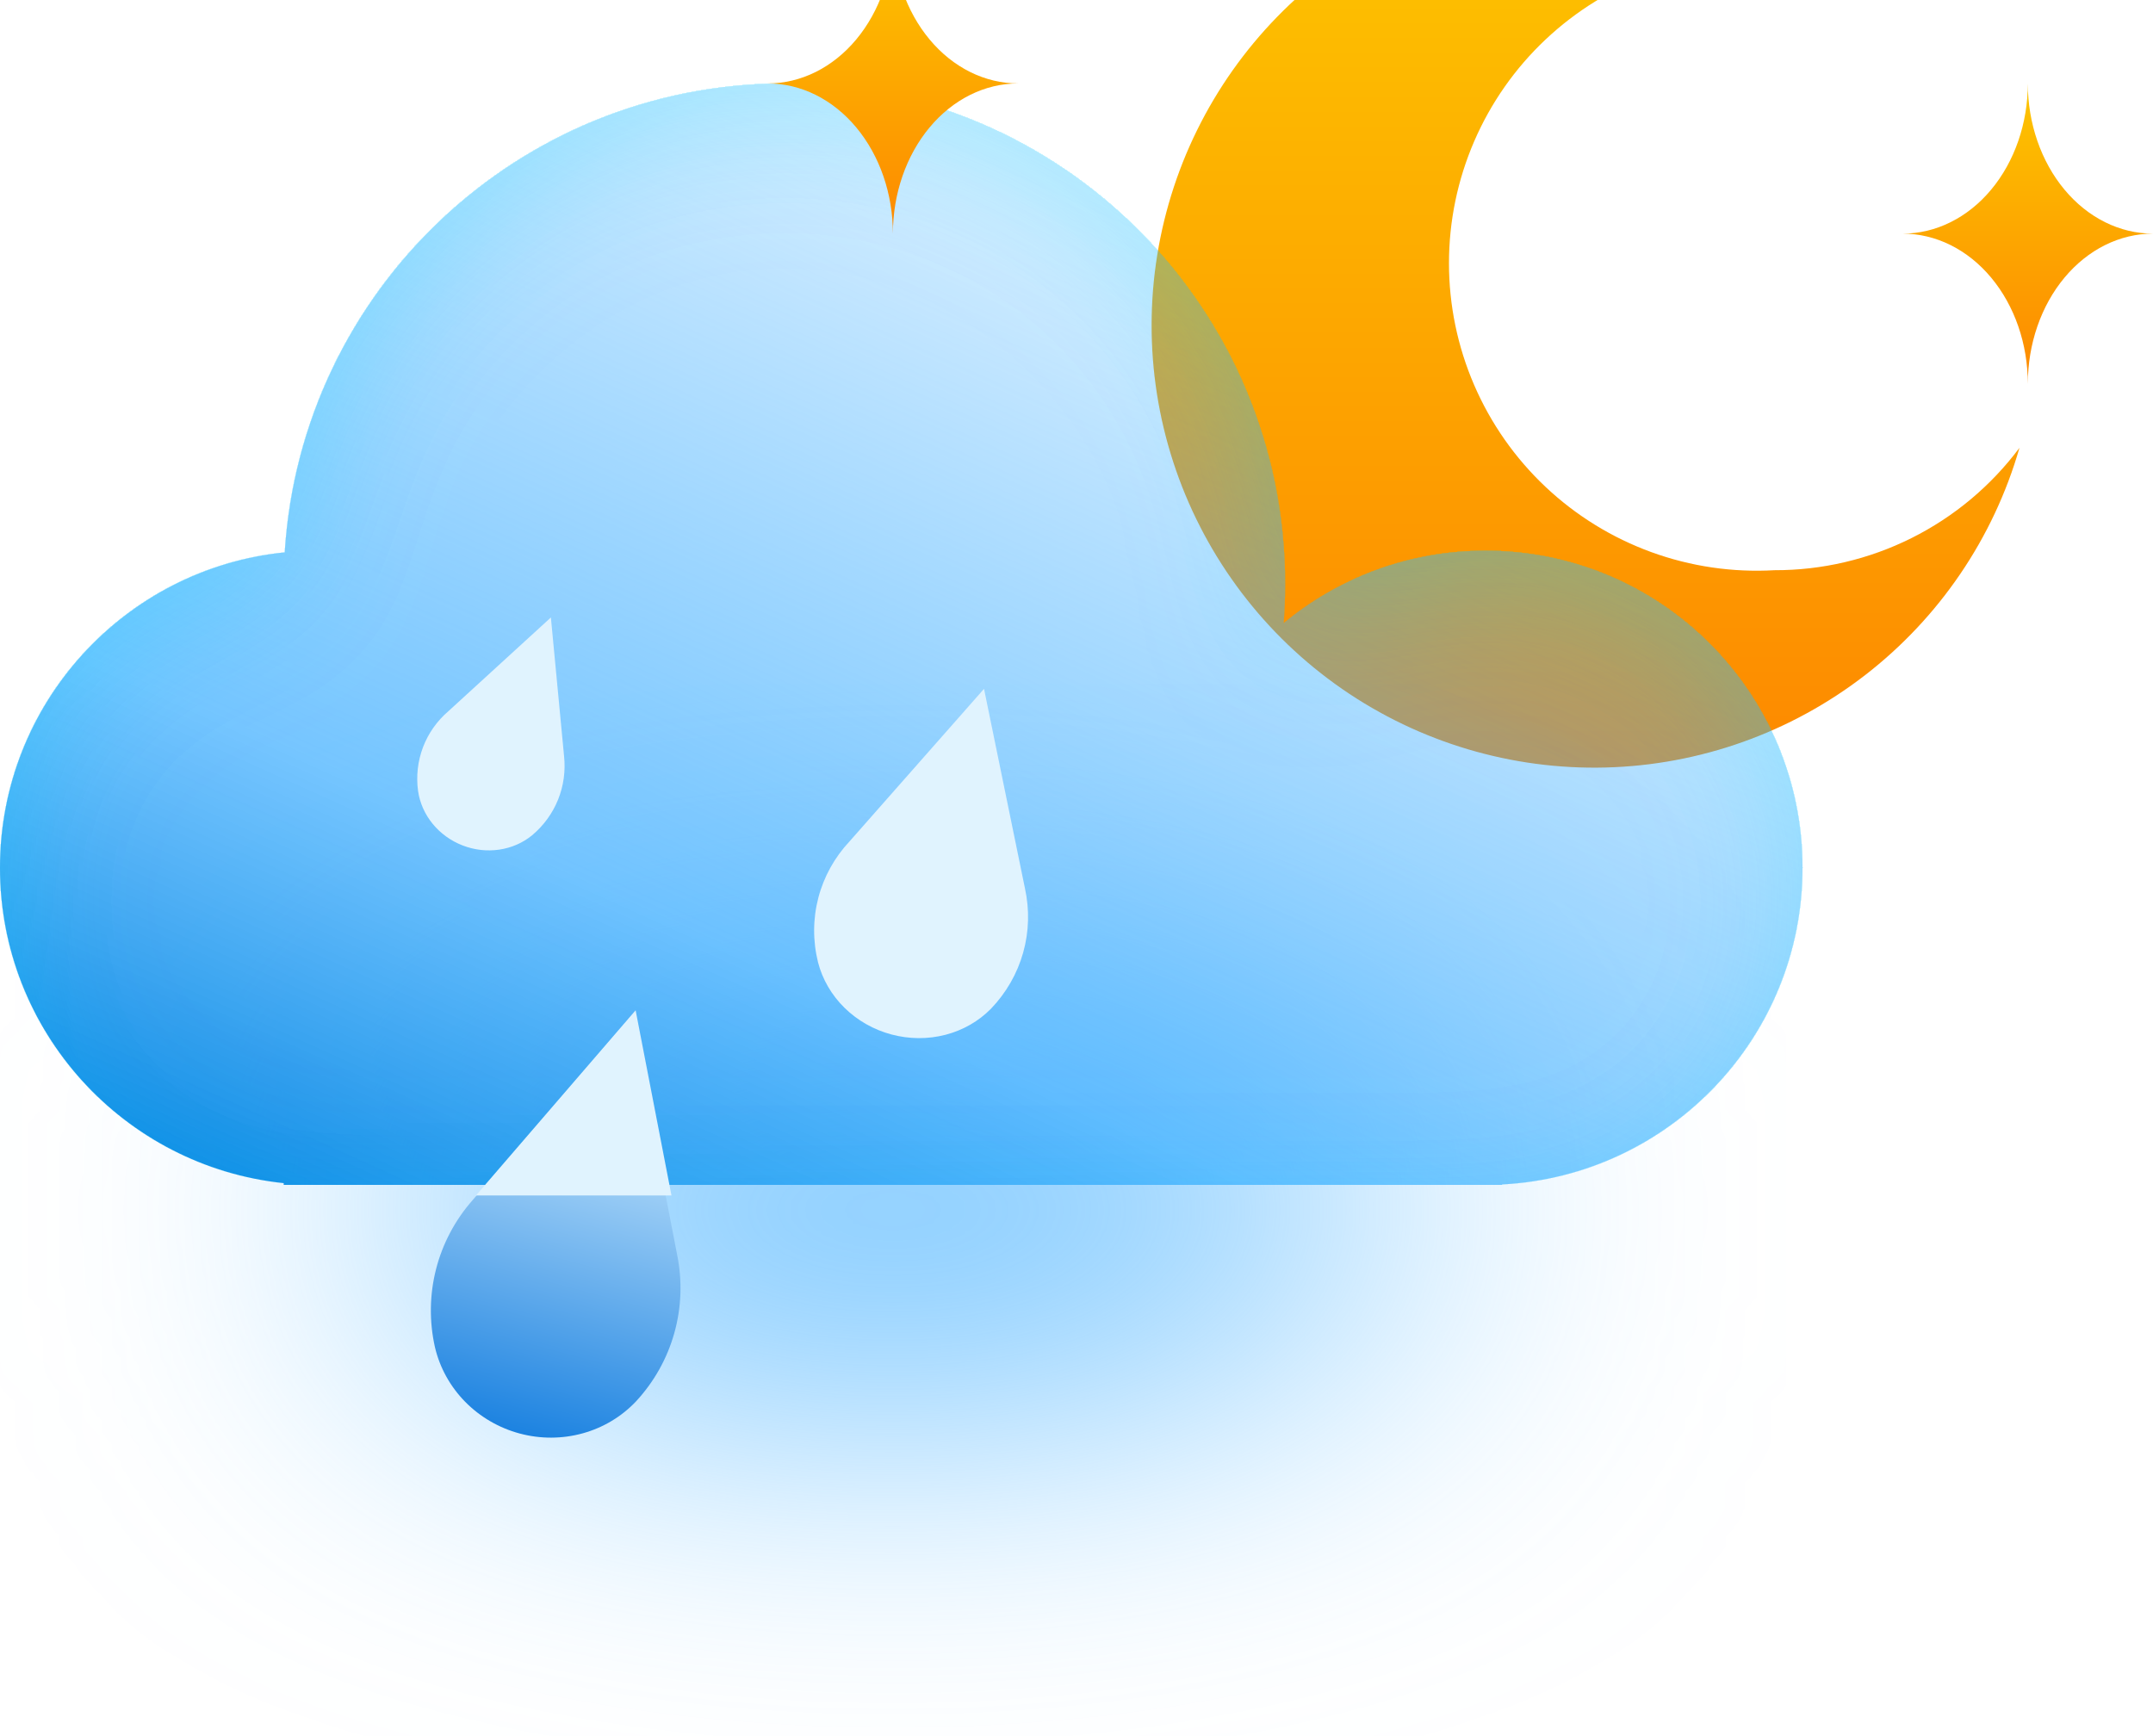
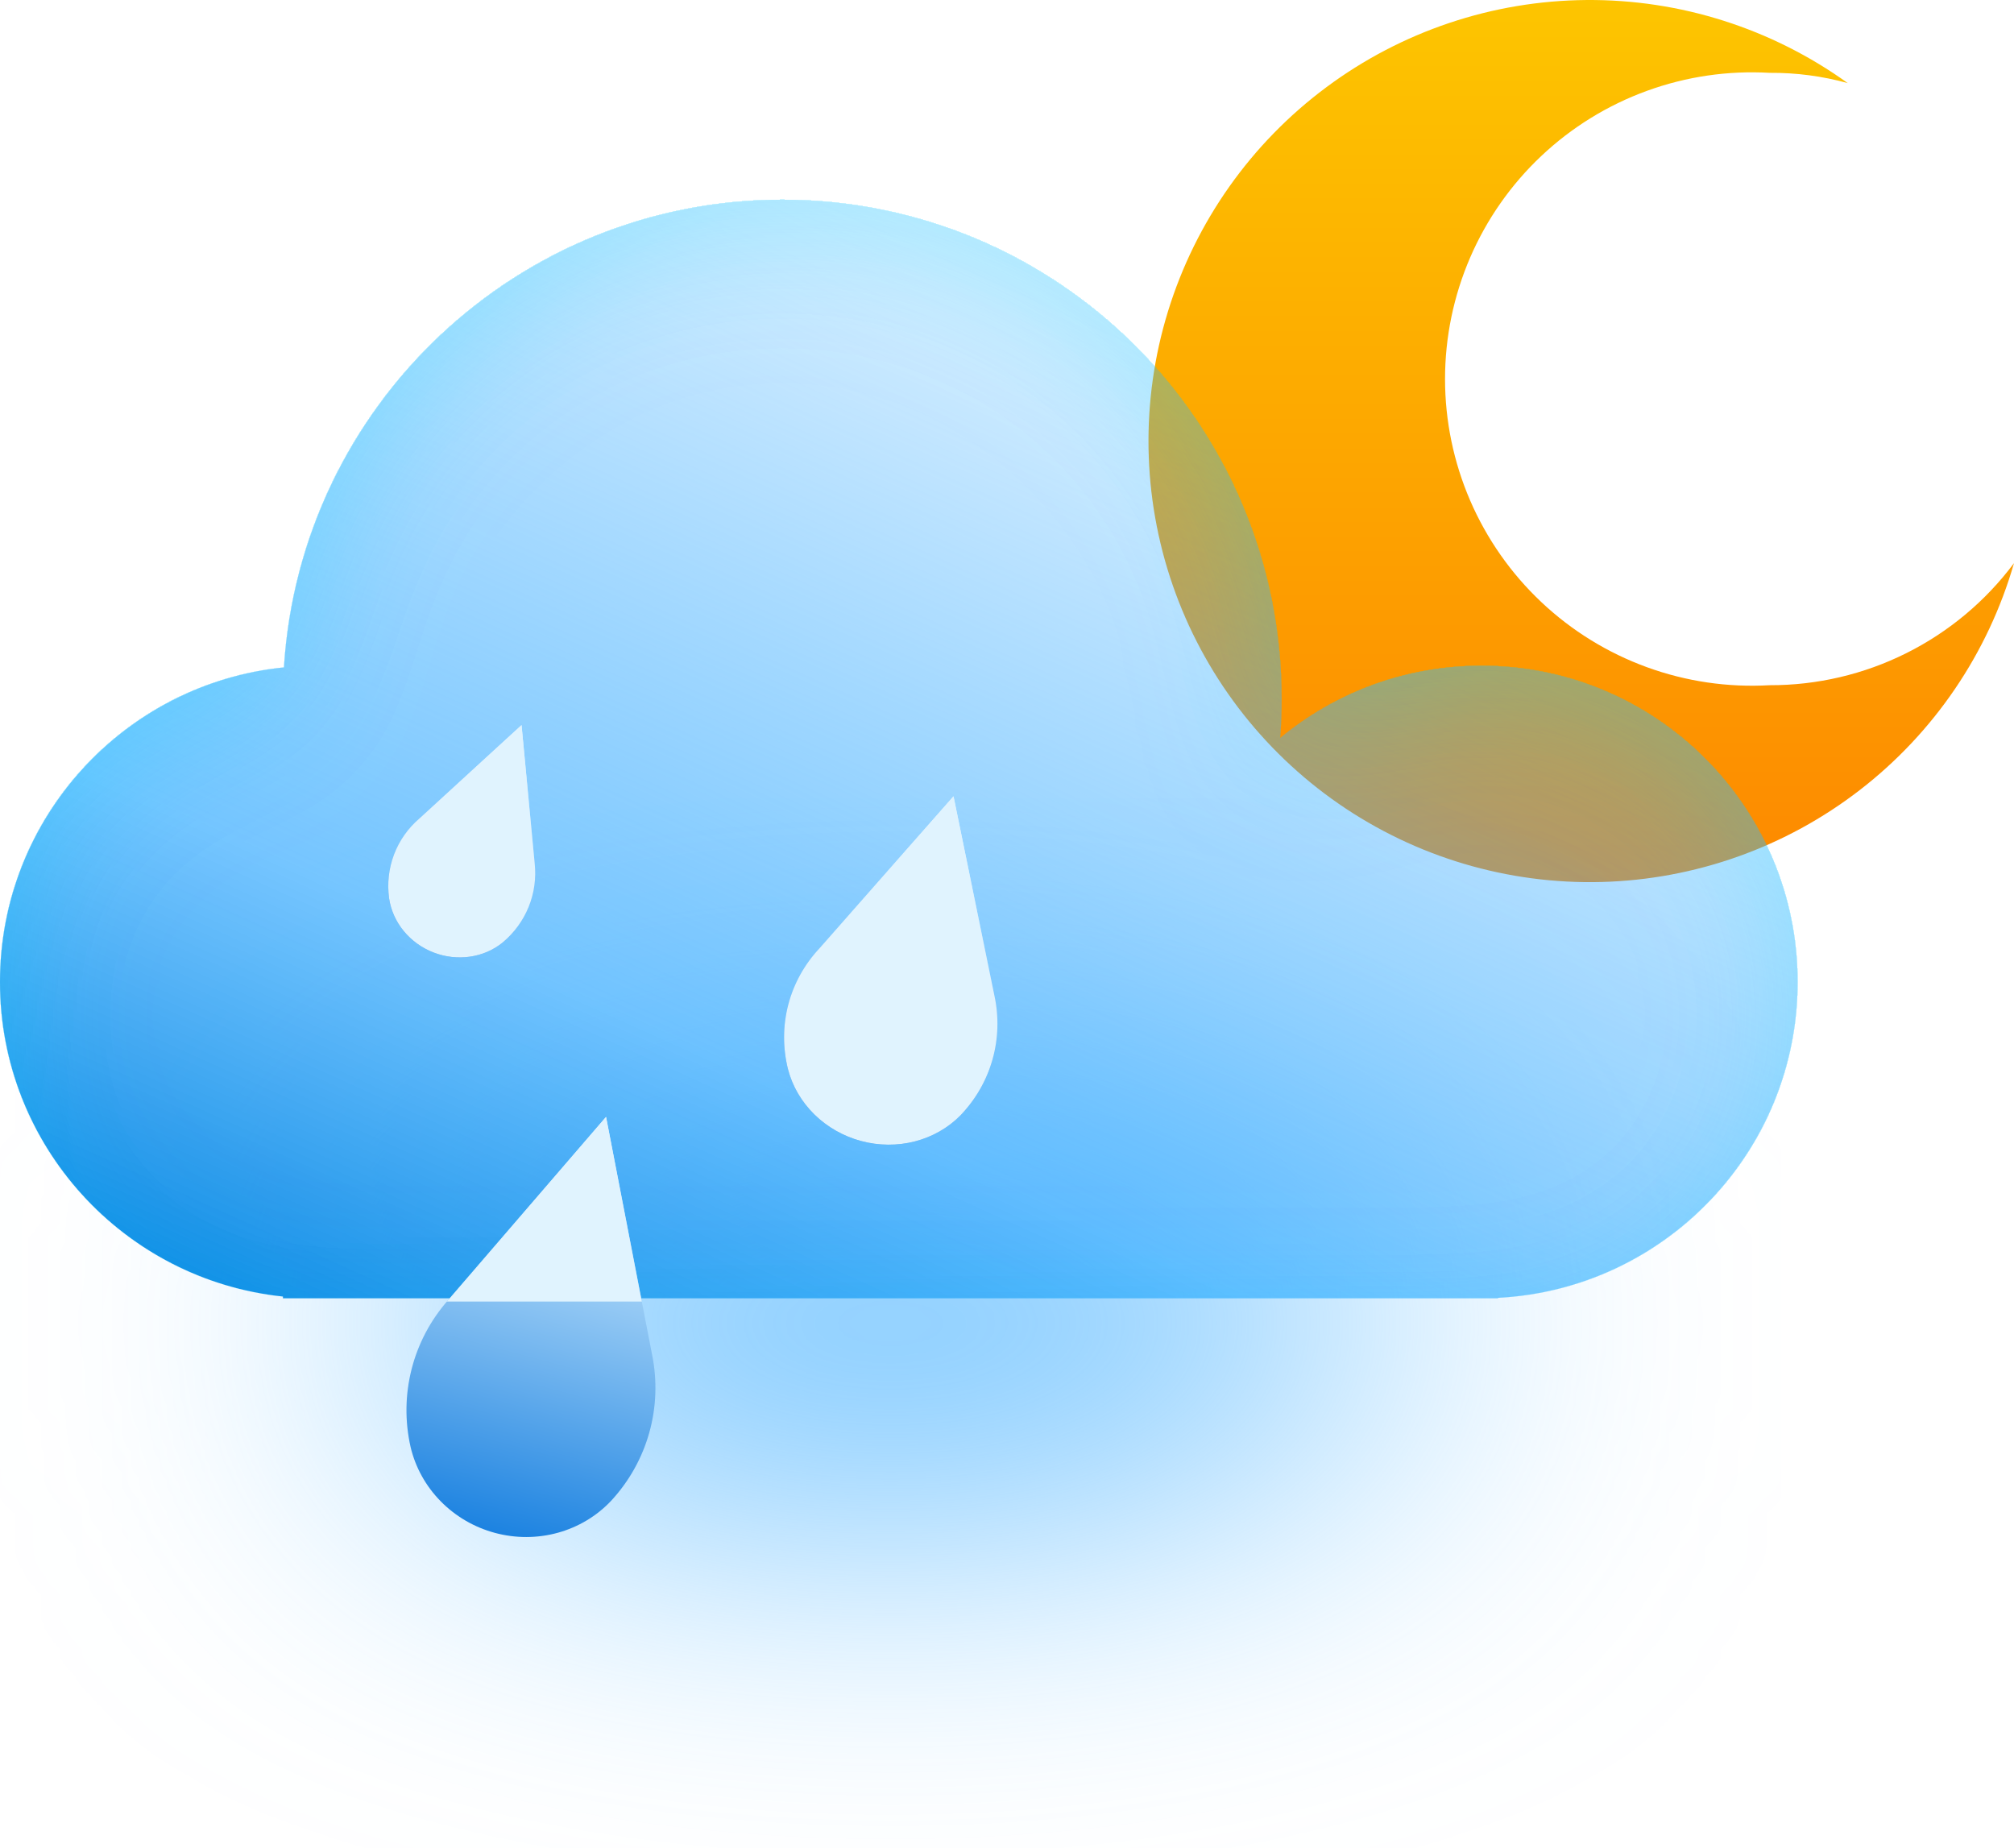
- <svg xmlns="http://www.w3.org/2000/svg" width="129" height="104" viewBox="0 0 129 104" fill="none">
-   <path d="M106.323 34.168C103.816 34.313 101.305 33.945 98.946 33.086C96.586 32.227 94.427 30.895 92.601 29.173C90.774 27.45 89.32 25.373 88.325 23.069C87.331 20.765 86.817 18.282 86.817 15.772C86.817 13.262 87.331 10.779 88.325 8.475C89.32 6.17 90.774 4.093 92.601 2.371C94.427 0.648 96.586 -0.683 98.946 -1.542C101.305 -2.401 103.816 -2.769 106.323 -2.624C107.906 -2.636 109.483 -2.428 111.01 -2.008C106.438 -5.296 100.936 -7.045 95.303 -6.999C89.67 -6.954 84.198 -5.117 79.68 -1.754C75.162 1.608 71.832 6.321 70.174 11.701C68.517 17.081 68.616 22.849 70.459 28.168C72.302 33.488 75.792 38.083 80.423 41.288C85.055 44.492 90.587 46.139 96.218 45.991C101.85 45.842 107.287 43.905 111.743 40.461C116.199 37.017 119.441 32.244 121 26.834C119.296 29.116 117.081 30.969 114.532 32.242C111.984 33.516 109.172 34.175 106.323 34.168Z" fill="url(#paint0_linear_203_244)" />
-   <g filter="url(#filter0_f_203_244)">
-     <ellipse cx="53.5" cy="72.5" rx="31.5" ry="9.5" fill="#4DB4FF" />
+ <svg xmlns="http://www.w3.org/2000/svg" width="121" height="111" viewBox="0 0 121 111" fill="none">
+   <path d="M106.323 41.168C103.816 41.313 101.305 40.945 98.946 40.086C96.586 39.227 94.427 37.895 92.601 36.173C90.774 34.45 89.32 32.373 88.325 30.069C87.331 27.765 86.817 25.282 86.817 22.772C86.817 20.262 87.331 17.779 88.325 15.475C89.32 13.171 90.774 11.093 92.601 9.371C94.427 7.648 96.586 6.317 98.946 5.458C101.305 4.599 103.816 4.231 106.323 4.376C107.906 4.364 109.483 4.572 111.01 4.992C106.438 1.704 100.936 -0.045 95.303 0.001C89.67 0.046 84.198 1.883 79.68 5.246C75.162 8.608 71.832 13.321 70.174 18.701C68.517 24.081 68.616 29.849 70.459 35.168C72.302 40.488 75.792 45.083 80.423 48.288C85.055 51.492 90.587 53.139 96.218 52.991C101.85 52.842 107.287 50.905 111.743 47.461C116.199 44.017 119.441 39.244 121 33.834C119.296 36.117 117.081 37.969 114.532 39.242C111.984 40.516 109.172 41.175 106.323 41.168Z" fill="url(#paint0_linear_204_268)" />
+   <g filter="url(#filter0_f_204_268)">
+     <ellipse cx="53.5" cy="79.5" rx="31.5" ry="9.5" fill="#4DB4FF" />
  </g>
-   <g filter="url(#filter1_bi_203_244)">
-     <path fill-rule="evenodd" clip-rule="evenodd" d="M77 35C77 35.788 76.97 36.569 76.91 37.342C80.195 34.63 84.407 33 89 33C99.493 33 108 41.507 108 52C108 62.158 100.029 70.454 90 70.974V71H89H19H17V70.896C7.447 69.897 0 61.818 0 52C0 42.162 7.478 34.07 17.059 33.098C18.041 17.416 31.07 5 47 5C63.569 5 77 18.431 77 35Z" fill="url(#paint1_linear_203_244)" />
+   <g filter="url(#filter1_bi_204_268)">
+     <path fill-rule="evenodd" clip-rule="evenodd" d="M77 42C77 42.788 76.97 43.569 76.91 44.342C80.195 41.63 84.407 40 89 40C99.493 40 108 48.507 108 59C108 69.158 100.029 77.454 90 77.974V78H89H19H17V77.896C7.447 76.897 0 68.818 0 59C0 49.162 7.478 41.07 17.059 40.098C18.041 24.416 31.07 12 47 12C63.569 12 77 25.431 77 42Z" fill="url(#paint1_linear_204_268)" />
  </g>
-   <path d="M121.5 23C121.5 20.613 120.71 18.324 119.303 16.636C117.897 14.948 115.989 14 114 14C115.989 14 117.897 13.052 119.303 11.364C120.71 9.676 121.5 7.387 121.5 5C121.5 6.182 121.694 7.352 122.071 8.444C122.448 9.536 123 10.528 123.697 11.364C124.393 12.2 125.22 12.863 126.13 13.315C127.04 13.767 128.015 14 129 14C128.015 14 127.04 14.233 126.13 14.685C125.22 15.137 124.393 15.8 123.697 16.636C123 17.472 122.448 18.464 122.071 19.556C121.694 20.648 121.5 21.818 121.5 23Z" fill="url(#paint2_linear_203_244)" />
-   <path d="M53.5 14C53.5 11.613 52.71 9.324 51.303 7.636C49.897 5.948 47.989 5 46 5C47.989 5 49.897 4.052 51.303 2.364C52.71 0.676 53.5 -1.613 53.5 -4C53.5 -2.818 53.694 -1.648 54.071 -0.556C54.448 0.536 55 1.528 55.697 2.364C56.393 3.2 57.22 3.863 58.13 4.315C59.04 4.767 60.015 5 61 5C60.015 5 59.04 5.233 58.13 5.685C57.22 6.137 56.393 6.8 55.697 7.636C55 8.472 54.448 9.464 54.071 10.556C53.694 11.648 53.5 12.818 53.5 14Z" fill="url(#paint3_linear_203_244)" />
-   <path d="M37.807 60.906L28.314 71.918C27.264 73.11 26.515 74.527 26.125 76.058C25.734 77.589 25.714 79.193 26.064 80.743C26.354 81.966 26.98 83.093 27.874 84.002C28.769 84.911 29.898 85.567 31.139 85.9C32.38 86.233 33.685 86.229 34.914 85.889C36.144 85.549 37.249 84.885 38.111 83.971C39.19 82.804 39.974 81.405 40.401 79.884C40.829 78.363 40.888 76.761 40.575 75.204L37.807 60.906Z" fill="url(#paint4_linear_203_244)" />
-   <path fill-rule="evenodd" clip-rule="evenodd" d="M40.232 71.633H28.52C28.544 71.606 28.568 71.578 28.591 71.551L38.084 60.539L40.232 71.633ZM26.871 42.612L33.007 37L33.795 45.292C33.893 46.188 33.771 47.086 33.439 47.912C33.107 48.738 32.574 49.471 31.883 50.051C31.328 50.507 30.646 50.805 29.913 50.912C29.179 51.02 28.421 50.933 27.718 50.661C27.016 50.389 26.397 49.943 25.927 49.37C25.457 48.796 25.154 48.117 25.05 47.406C24.927 46.511 25.029 45.609 25.345 44.775C25.662 43.941 26.185 43.2 26.871 42.612ZM50.912 50.407L58.959 41.277L61.409 53.22C61.693 54.509 61.656 55.834 61.303 57.088C60.95 58.343 60.289 59.493 59.375 60.446C58.638 61.197 57.693 61.737 56.642 62.009C55.592 62.28 54.474 62.273 53.41 61.988C52.345 61.703 51.374 61.15 50.6 60.39C49.826 59.629 49.278 58.689 49.015 57.67C48.696 56.386 48.702 55.058 49.032 53.795C49.362 52.532 50.006 51.371 50.912 50.407Z" fill="#E0F3FE" />
+   <path d="M57.286 47.843L49.239 56.973C48.333 57.937 47.689 59.098 47.359 60.361C47.029 61.624 47.023 62.952 47.342 64.236C47.605 65.255 48.153 66.195 48.927 66.956C49.701 67.716 50.672 68.269 51.737 68.554C52.801 68.839 53.919 68.846 54.97 68.575C56.02 68.303 56.965 67.763 57.702 67.012C58.616 66.059 59.277 64.909 59.63 63.654C59.983 62.4 60.02 61.075 59.736 59.786L57.286 47.843Z" fill="url(#paint2_linear_204_268)" />
+   <path d="M31.334 43.566L25.198 49.178C24.512 49.766 23.989 50.507 23.672 51.341C23.356 52.175 23.254 53.077 23.377 53.972C23.481 54.684 23.784 55.362 24.254 55.936C24.724 56.509 25.343 56.955 26.046 57.227C26.748 57.499 27.506 57.586 28.24 57.478C28.973 57.371 29.655 57.074 30.21 56.618C30.901 56.037 31.434 55.304 31.766 54.478C32.098 53.652 32.22 52.755 32.122 51.858L31.334 43.566Z" fill="url(#paint3_linear_204_268)" />
+   <path d="M36.411 67.105L26.919 78.117C25.869 79.309 25.119 80.727 24.729 82.258C24.339 83.789 24.318 85.392 24.669 86.942C24.958 88.165 25.584 89.292 26.479 90.201C27.373 91.11 28.502 91.767 29.743 92.099C30.984 92.432 32.29 92.428 33.519 92.088C34.748 91.748 35.853 91.085 36.716 90.17C37.794 89.003 38.578 87.604 39.006 86.083C39.433 84.562 39.493 82.96 39.18 81.403L36.411 67.105Z" fill="url(#paint4_linear_204_268)" />
+   <path fill-rule="evenodd" clip-rule="evenodd" d="M38.56 78.199H26.848C26.871 78.172 26.895 78.144 26.919 78.117L36.411 67.105L38.56 78.199ZM25.198 49.178L31.334 43.566L32.122 51.858C32.22 52.755 32.098 53.652 31.766 54.478C31.434 55.304 30.902 56.037 30.21 56.618C29.655 57.074 28.974 57.371 28.24 57.478C27.506 57.586 26.748 57.499 26.046 57.227C25.344 56.956 24.724 56.509 24.254 55.936C23.784 55.362 23.481 54.684 23.377 53.972C23.255 53.077 23.356 52.175 23.673 51.341C23.989 50.507 24.512 49.766 25.198 49.178ZM49.239 56.973L57.287 47.843L59.737 59.786C60.02 61.075 59.983 62.4 59.63 63.654C59.277 64.909 58.617 66.059 57.702 67.013C56.965 67.763 56.021 68.303 54.97 68.575C53.919 68.846 52.802 68.839 51.737 68.554C50.673 68.269 49.701 67.716 48.927 66.956C48.153 66.195 47.605 65.255 47.342 64.237C47.023 62.952 47.029 61.624 47.359 60.361C47.689 59.098 48.333 57.937 49.239 56.973Z" fill="#E0F3FE" />
  <defs>
-     <filter id="filter0_f_203_244" x="0" y="41" width="107" height="63" filterUnits="userSpaceOnUse" color-interpolation-filters="sRGB">
+     <filter id="filter0_f_204_268" x="0" y="48" width="107" height="63" filterUnits="userSpaceOnUse" color-interpolation-filters="sRGB">
      <feFlood flood-opacity="0" result="BackgroundImageFix" />
      <feBlend mode="normal" in="SourceGraphic" in2="BackgroundImageFix" result="shape" />
-       <feGaussianBlur stdDeviation="11" result="effect1_foregroundBlur_203_244" />
+       <feGaussianBlur stdDeviation="11" result="effect1_foregroundBlur_204_268" />
    </filter>
-     <filter id="filter1_bi_203_244" x="-7" y="-2" width="122" height="80" filterUnits="userSpaceOnUse" color-interpolation-filters="sRGB">
+     <filter id="filter1_bi_204_268" x="-7" y="5" width="122" height="80" filterUnits="userSpaceOnUse" color-interpolation-filters="sRGB">
      <feFlood flood-opacity="0" result="BackgroundImageFix" />
      <feGaussianBlur in="BackgroundImageFix" stdDeviation="3.5" />
-       <feComposite in2="SourceAlpha" operator="in" result="effect1_backgroundBlur_203_244" />
-       <feBlend mode="normal" in="SourceGraphic" in2="effect1_backgroundBlur_203_244" result="shape" />
+       <feComposite in2="SourceAlpha" operator="in" result="effect1_backgroundBlur_204_268" />
+       <feBlend mode="normal" in="SourceGraphic" in2="effect1_backgroundBlur_204_268" result="shape" />
      <feColorMatrix in="SourceAlpha" type="matrix" values="0 0 0 0 0 0 0 0 0 0 0 0 0 0 0 0 0 0 127 0" result="hardAlpha" />
      <feOffset dy="2" />
      <feGaussianBlur stdDeviation="4" />
      <feComposite in2="hardAlpha" operator="arithmetic" k2="-1" k3="1" />
      <feColorMatrix type="matrix" values="0 0 0 0 0 0 0 0 0 0.82 0 0 0 0 1 0 0 0 0.25 0" />
-       <feBlend mode="normal" in2="shape" result="effect2_innerShadow_203_244" />
+       <feBlend mode="normal" in2="shape" result="effect2_innerShadow_204_268" />
    </filter>
-     <linearGradient id="paint0_linear_203_244" x1="95" y1="-7" x2="95" y2="46" gradientUnits="userSpaceOnUse">
+     <linearGradient id="paint0_linear_204_268" x1="95" y1="0" x2="95" y2="53" gradientUnits="userSpaceOnUse">
      <stop stop-color="#FDC500" />
      <stop offset="1" stop-color="#FD8900" />
    </linearGradient>
-     <linearGradient id="paint1_linear_203_244" x1="56" y1="94.5" x2="96.5" y2="5" gradientUnits="userSpaceOnUse">
+     <linearGradient id="paint1_linear_204_268" x1="56" y1="101.5" x2="96.5" y2="12" gradientUnits="userSpaceOnUse">
      <stop stop-color="#0082DF" />
      <stop offset="0.3" stop-color="#48B2FF" stop-opacity="0.75" />
      <stop offset="1" stop-color="#3BADFF" stop-opacity="0" />
    </linearGradient>
-     <linearGradient id="paint2_linear_203_244" x1="121.5" y1="5" x2="121.5" y2="23" gradientUnits="userSpaceOnUse">
-       <stop stop-color="#FDC500" />
-       <stop offset="1" stop-color="#FD8900" />
+     <linearGradient id="paint2_linear_204_268" x1="57.29" y1="47.843" x2="50.688" y2="72.483" gradientUnits="userSpaceOnUse">
+       <stop stop-color="#E4F5FF" />
+       <stop offset="0.147" stop-color="#D7F0FF" />
+       <stop offset="1" stop-color="#0072DC" />
    </linearGradient>
-     <linearGradient id="paint3_linear_203_244" x1="53.5" y1="-4" x2="53.5" y2="14" gradientUnits="userSpaceOnUse">
-       <stop stop-color="#FDC500" />
-       <stop offset="1" stop-color="#FD8900" />
+     <linearGradient id="paint3_linear_204_268" x1="31.336" y1="43.567" x2="25.045" y2="59.819" gradientUnits="userSpaceOnUse">
+       <stop stop-color="#E4F5FF" />
+       <stop offset="0.147" stop-color="#D7F0FF" />
+       <stop offset="1" stop-color="#0072DC" />
    </linearGradient>
-     <linearGradient id="paint4_linear_203_244" x1="37.834" y1="60.913" x2="30.215" y2="89.347" gradientUnits="userSpaceOnUse">
+     <linearGradient id="paint4_linear_204_268" x1="36.438" y1="67.112" x2="28.819" y2="95.546" gradientUnits="userSpaceOnUse">
      <stop stop-color="#E4F5FF" />
      <stop offset="0.078" stop-color="#D7F0FF" />
      <stop offset="1" stop-color="#0072DC" />
    </linearGradient>
  </defs>
</svg>
